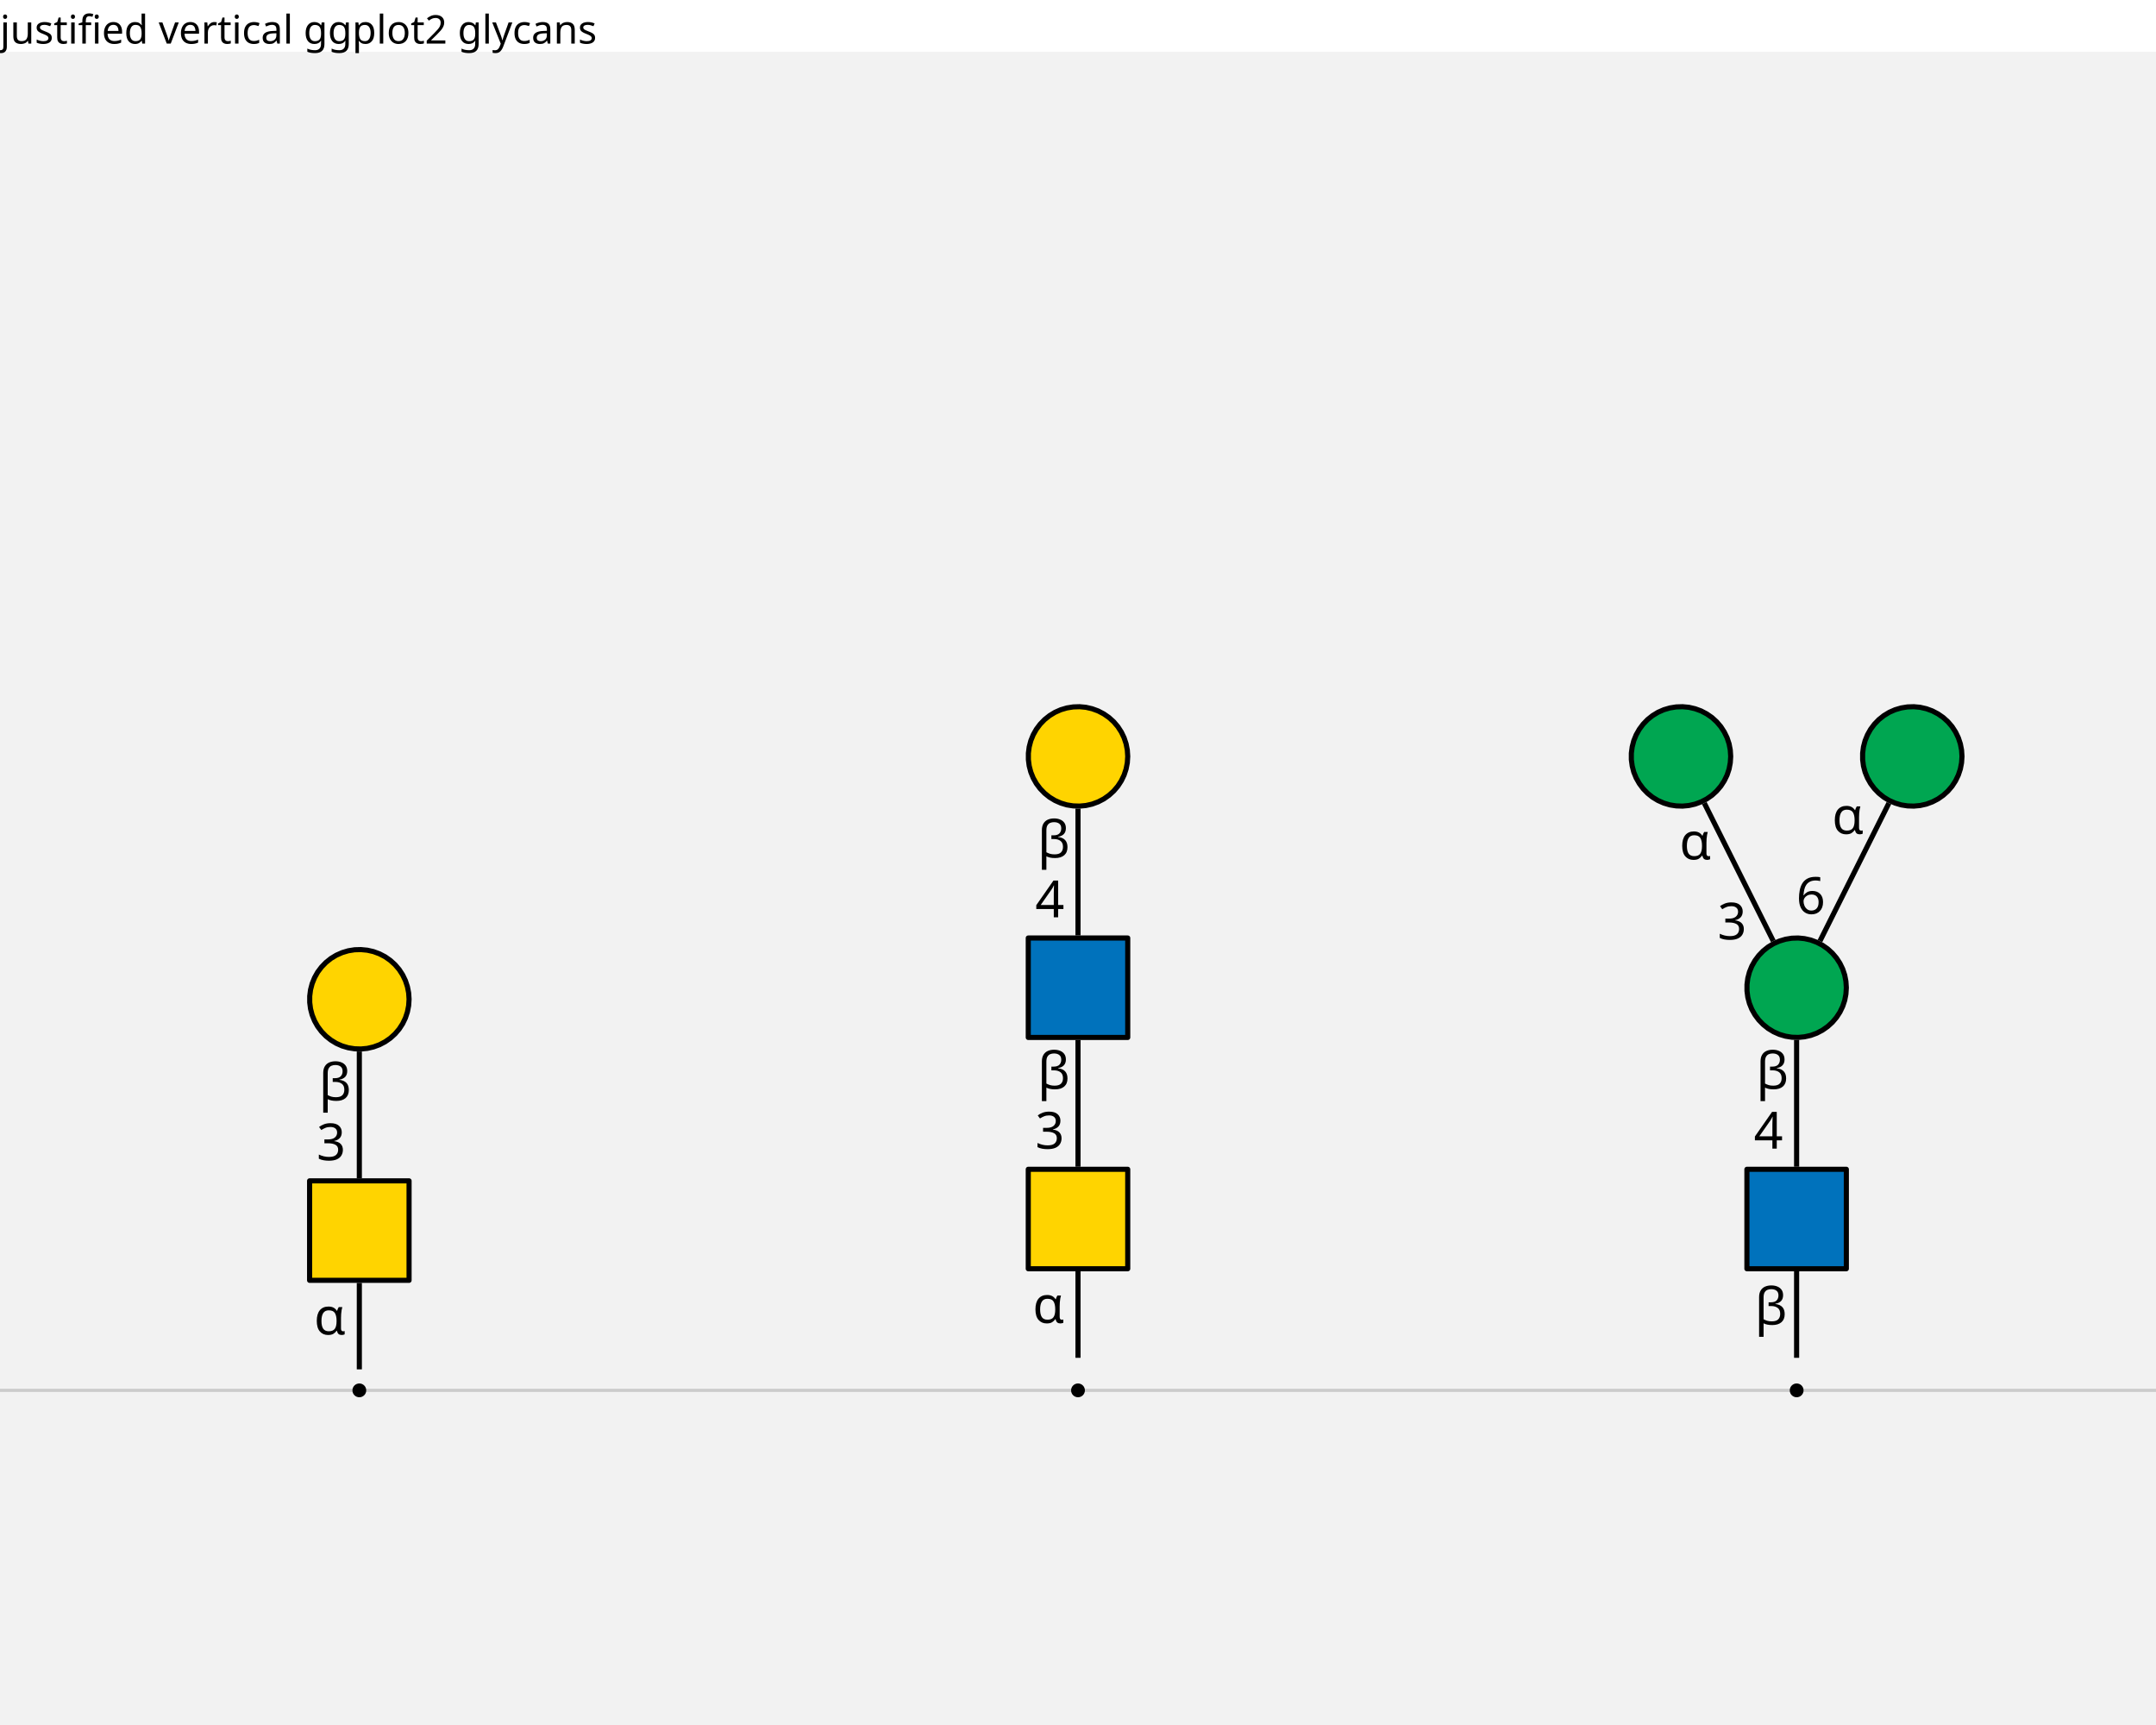
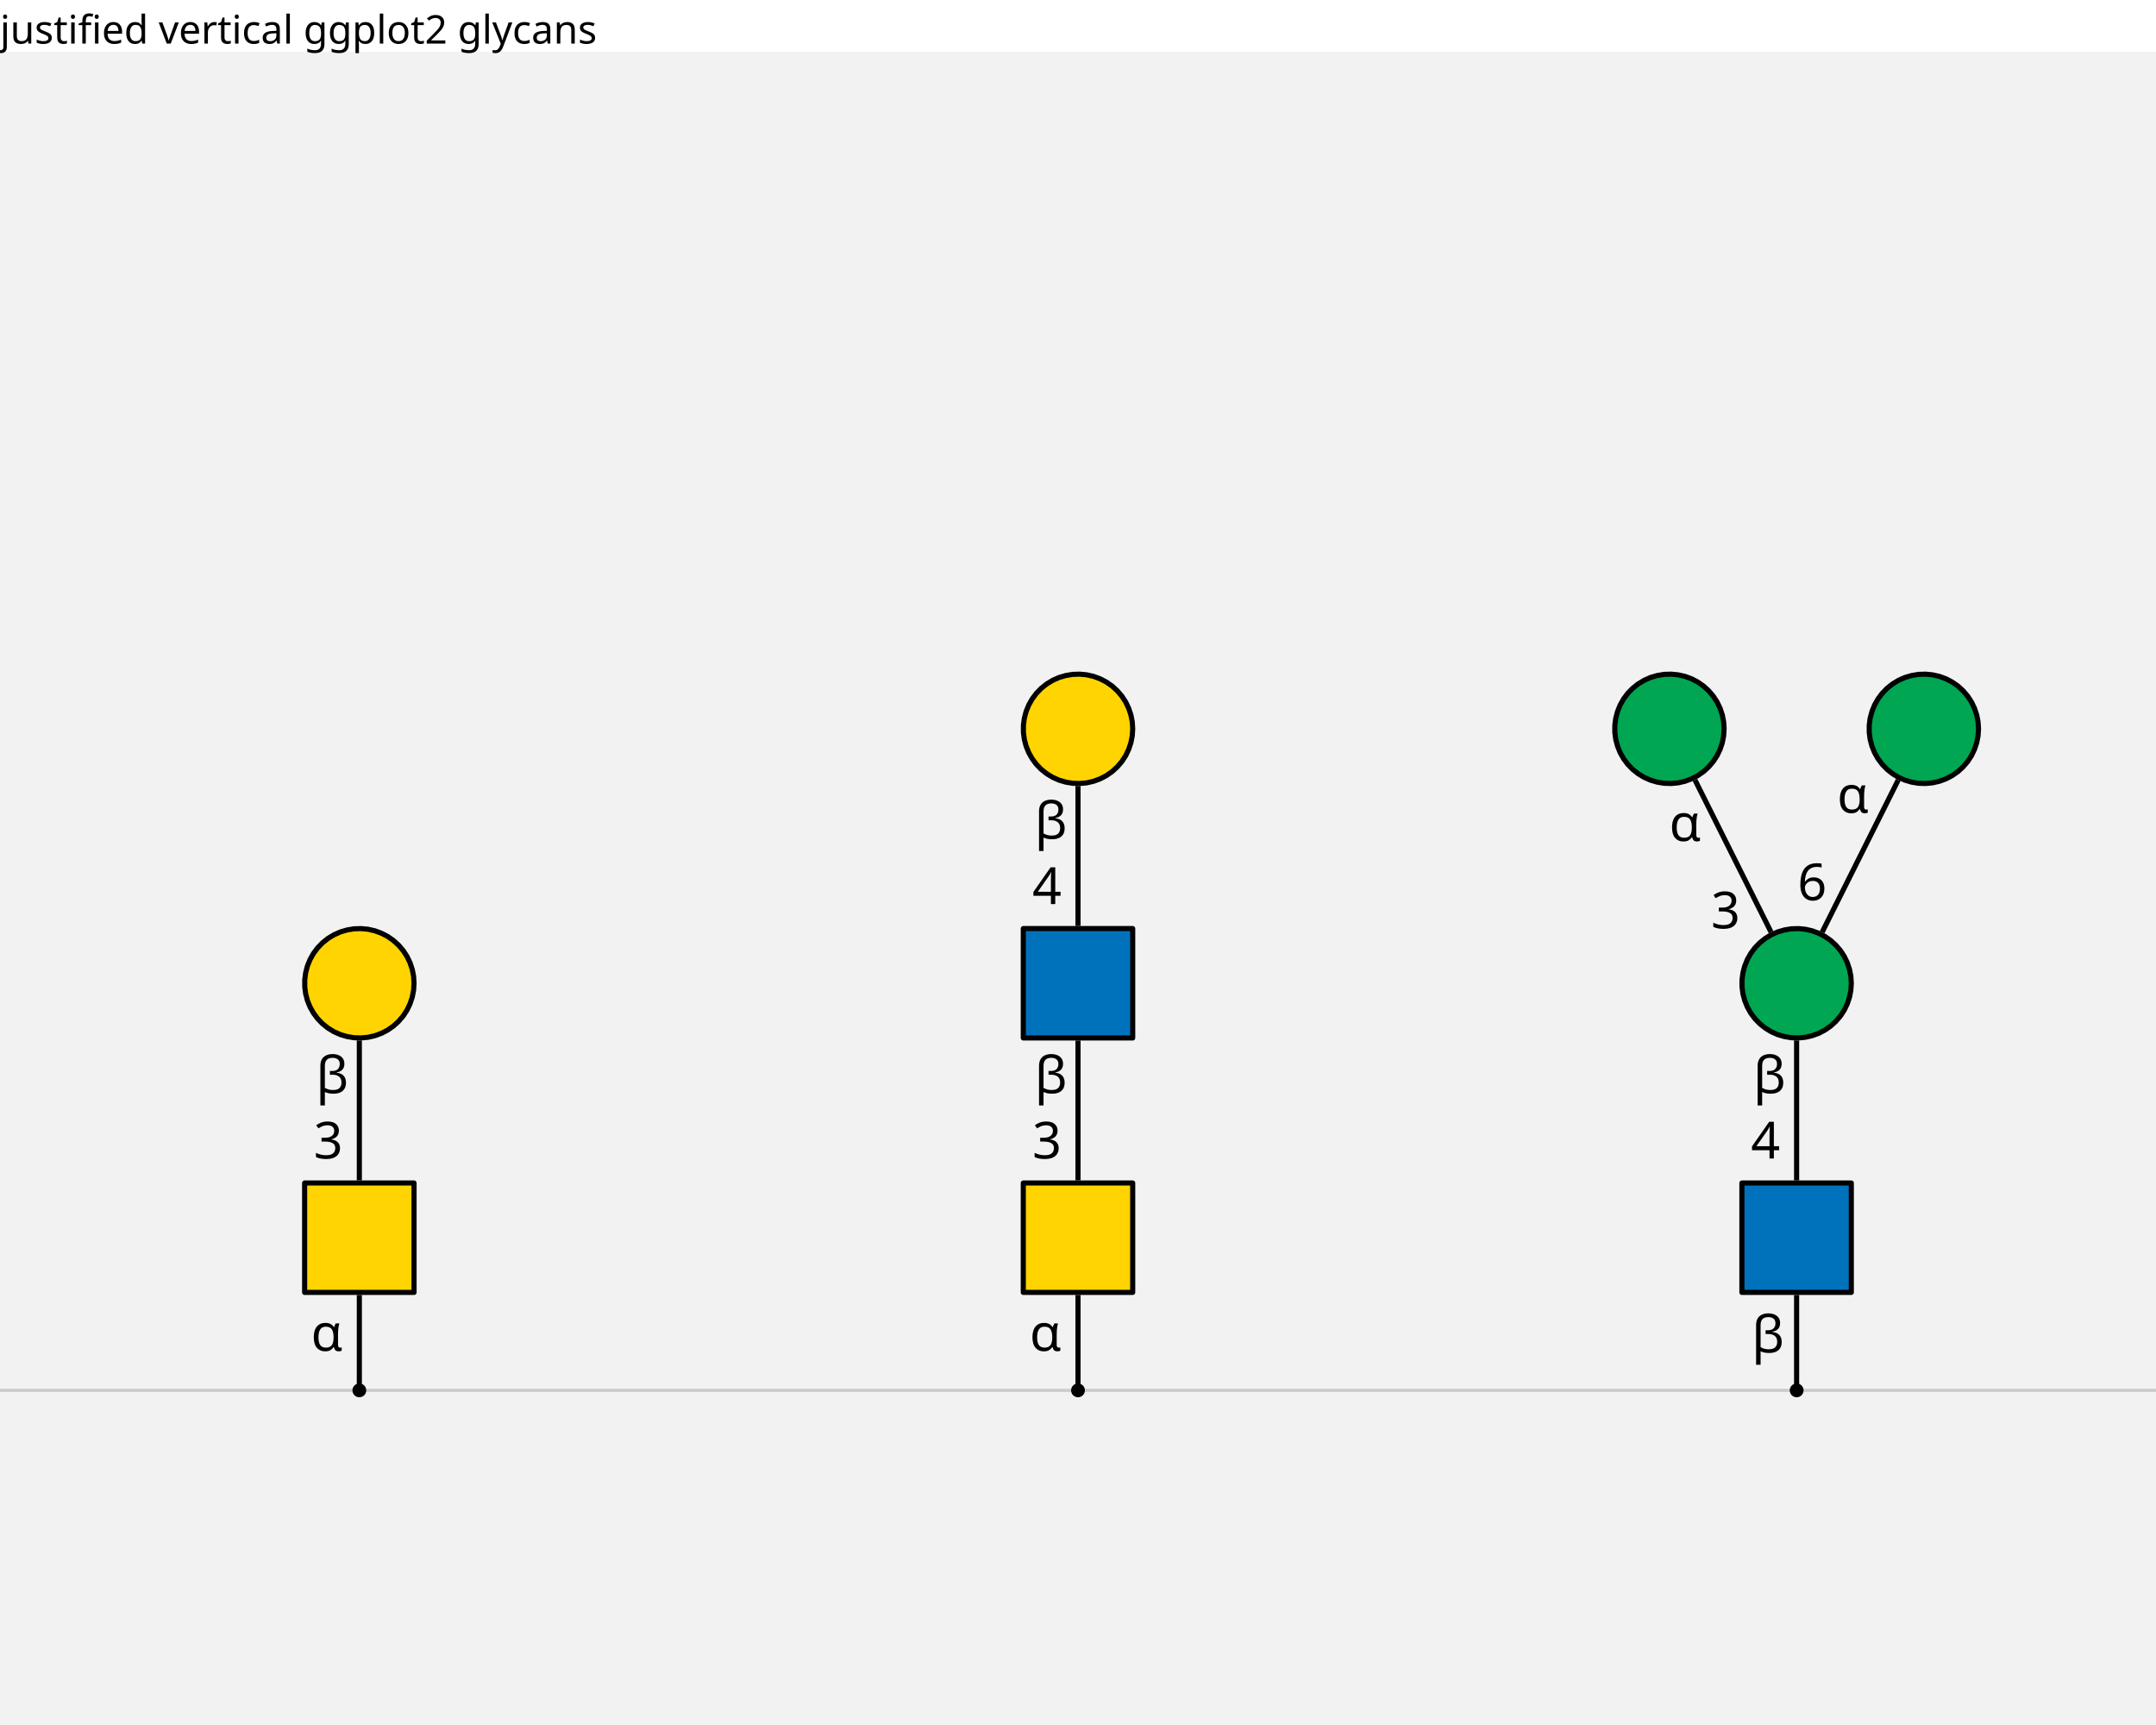
<svg xmlns="http://www.w3.org/2000/svg" class="svglite" data-engine-version="2.0" width="720.00pt" height="576.00pt" viewBox="0 0 720.00 576.00">
  <defs>
    <style type="text/css">
    .svglite line, .svglite polyline, .svglite polygon, .svglite path, .svglite rect, .svglite circle {
      fill: none;
      stroke: #000000;
      stroke-linecap: round;
      stroke-linejoin: round;
      stroke-miterlimit: 10.00;
    }
  </style>
  </defs>
  <rect width="100%" height="100%" style="stroke: none; fill: #FFFFFF;" />
  <defs>
    <clipPath id="cpMC4wMHw3MjAuMDB8MC4wMHw1NzYuMDA=">
      <rect x="0.00" y="0.00" width="720.00" height="576.00" />
    </clipPath>
  </defs>
  <g clip-path="url(#cpMC4wMHw3MjAuMDB8MC4wMHw1NzYuMDA=)">
    <rect x="0.00" y="0.00" width="720.00" height="576.00" style="stroke-width: 0.00; stroke: none;" />
  </g>
  <defs>
    <clipPath id="cpMC4wMHw3MjAuMDB8MTcuMzB8NTc2LjAw">
      <rect x="0.00" y="17.30" width="720.00" height="558.70" />
    </clipPath>
  </defs>
  <g clip-path="url(#cpMC4wMHw3MjAuMDB8MTcuMzB8NTc2LjAw)">
    <rect x="0.00" y="17.30" width="720.00" height="558.70" style="stroke-width: 0.00; stroke: none; fill: #F2F2F2;" />
    <line x1="0.00" y1="464.26" x2="720.00" y2="464.26" style="stroke-width: 1.07; stroke: #CCCCCC; stroke-linecap: butt;" />
    <circle cx="120.00" cy="464.26" r="1.95" style="stroke-width: 0.71; fill: #000000;" />
    <circle cx="360.00" cy="464.26" r="1.95" style="stroke-width: 0.71; fill: #000000;" />
    <circle cx="600.00" cy="464.26" r="1.95" style="stroke-width: 0.71; fill: #000000;" />
  </g>
  <defs>
    <clipPath id="cpMTAxLjczfDEzOC4yN3wzMTAuMDd8NDY0LjI2">
      <rect x="101.73" y="310.07" width="36.53" height="154.19" />
    </clipPath>
  </defs>
  <g clip-path="url(#cpMTAxLjczfDEzOC4yN3wzMTAuMDd8NDY0LjI2)">
</g>
  <g clip-path="url(#cpMC4wMHw3MjAuMDB8MTcuMzB8NTc2LjAw)">
</g>
  <g clip-path="url(#cpMC4wMHw3MjAuMDB8MC4wMHw1NzYuMDA=)">
-     <line x1="120.00" y1="410.91" x2="120.00" y2="333.67" style="stroke-width: 1.71; stroke-linecap: butt;" />
-     <line x1="120.00" y1="410.91" x2="120.00" y2="457.25" style="stroke-width: 1.71; stroke-linecap: butt;" />
-     <polygon points="136.61,333.67 136.47,331.55 136.06,329.46 135.39,327.44 134.47,325.53 133.31,323.74 131.93,322.12 130.35,320.69 128.61,319.47 126.72,318.49 124.72,317.75 122.65,317.28 120.53,317.08 118.41,317.14 116.30,317.48 114.26,318.09 112.32,318.95 110.50,320.05 108.84,321.38 107.36,322.91 106.08,324.61 105.04,326.47 104.24,328.44 103.70,330.50 103.43,332.61 103.43,334.74 103.70,336.85 104.24,338.91 105.04,340.88 106.08,342.73 107.36,344.44 108.84,345.97 110.50,347.29 112.32,348.40 114.26,349.26 116.30,349.86 118.41,350.20 120.53,350.27 122.65,350.07 124.72,349.59 126.72,348.86 128.61,347.87 130.35,346.66 131.93,345.23 133.31,343.61 134.47,341.82 135.39,339.91 136.06,337.89 136.47,335.80 136.61,333.67 " style="stroke-width: 1.71; stroke: #FFFFFF; stroke-linecap: butt; fill: #FFFFFF;" />
-     <polygon points="103.39,427.52 103.39,394.30 136.61,394.30 136.61,427.52 103.39,427.52 " style="stroke-width: 1.71; stroke: #FFFFFF; stroke-linecap: butt; fill: #FFFFFF;" />
-     <polygon points="136.61,333.67 136.47,331.55 136.06,329.46 135.39,327.44 134.47,325.53 133.31,323.74 131.93,322.12 130.35,320.69 128.61,319.47 126.72,318.49 124.72,317.75 122.65,317.28 120.53,317.08 118.41,317.14 116.30,317.48 114.26,318.09 112.32,318.95 110.50,320.05 108.84,321.38 107.36,322.91 106.08,324.61 105.04,326.47 104.24,328.44 103.70,330.50 103.43,332.61 103.43,334.74 103.70,336.85 104.24,338.91 105.04,340.88 106.08,342.73 107.36,344.44 108.84,345.97 110.50,347.29 112.32,348.40 114.26,349.26 116.30,349.86 118.41,350.20 120.53,350.27 122.65,350.07 124.72,349.59 126.72,348.86 128.61,347.87 130.35,346.66 131.93,345.23 133.31,343.61 134.47,341.82 135.39,339.91 136.06,337.89 136.47,335.80 136.61,333.67 " style="stroke-width: 1.71; stroke-linecap: butt; fill: #FFD400;" />
-     <polygon points="103.39,427.52 103.39,394.30 136.61,394.30 136.61,427.52 103.39,427.52 " style="stroke-width: 1.71; stroke-linecap: butt; fill: #FFD400;" />
-     <text x="106.49" y="367.44" style="font-size: 17.07px; font-family: sans;" textLength="7.92px" lengthAdjust="spacingAndGlyphs">β</text>
-     <text x="105.71" y="387.41" style="font-size: 17.07px; font-family: sans;" textLength="9.50px" lengthAdjust="spacingAndGlyphs">3</text>
-     <text x="104.85" y="445.60" style="font-size: 17.07px; font-family: sans;" textLength="10.24px" lengthAdjust="spacingAndGlyphs">α</text>
+     <line x1="120.00" y1="413.28" x2="120.00" y2="328.32" style="stroke-width: 1.71; stroke-linecap: butt;" />
+     <line x1="120.00" y1="413.28" x2="120.00" y2="464.26" style="stroke-width: 1.71; stroke-linecap: butt;" />
+     <polygon points="138.27,328.32 138.12,325.99 137.67,323.69 136.93,321.47 135.92,319.36 134.64,317.40 133.12,315.62 131.39,314.04 129.47,312.70 127.39,311.62 125.20,310.81 122.92,310.29 120.59,310.07 118.25,310.14 115.94,310.52 113.69,311.18 111.55,312.13 109.55,313.34 107.72,314.80 106.09,316.48 104.69,318.36 103.54,320.40 102.66,322.57 102.07,324.83 101.77,327.15 101.77,329.50 102.07,331.82 102.66,334.08 103.54,336.25 104.69,338.29 106.09,340.17 107.72,341.85 109.55,343.31 111.55,344.52 113.69,345.47 115.94,346.13 118.25,346.51 120.59,346.58 122.92,346.36 125.20,345.84 127.39,345.03 129.47,343.95 131.39,342.61 133.12,341.03 134.64,339.25 135.92,337.29 136.93,335.18 137.67,332.96 138.12,330.66 138.27,328.32 " style="stroke-width: 1.71; stroke: #FFFFFF; stroke-linecap: butt; fill: #FFFFFF;" />
+     <polygon points="101.73,431.55 101.73,395.02 138.27,395.02 138.27,431.55 101.73,431.55 " style="stroke-width: 1.71; stroke: #FFFFFF; stroke-linecap: butt; fill: #FFFFFF;" />
+     <polygon points="138.27,328.32 138.12,325.99 137.67,323.69 136.93,321.47 135.92,319.36 134.64,317.40 133.12,315.62 131.39,314.04 129.47,312.70 127.39,311.62 125.20,310.81 122.92,310.29 120.59,310.07 118.25,310.14 115.94,310.52 113.69,311.18 111.55,312.13 109.55,313.34 107.72,314.80 106.09,316.48 104.69,318.36 103.54,320.40 102.66,322.57 102.07,324.83 101.77,327.15 101.77,329.50 102.07,331.82 102.66,334.08 103.54,336.25 104.69,338.29 106.09,340.17 107.72,341.85 109.55,343.31 111.55,344.52 113.69,345.47 115.94,346.13 118.25,346.51 120.59,346.58 122.92,346.36 125.20,345.84 127.39,345.03 129.47,343.95 131.39,342.61 133.12,341.03 134.64,339.25 135.92,337.29 136.93,335.18 137.67,332.96 138.12,330.66 138.27,328.32 " style="stroke-width: 1.71; stroke-linecap: butt; fill: #FFD400;" />
+     <polygon points="101.73,431.55 101.73,395.02 138.27,395.02 138.27,431.55 101.73,431.55 " style="stroke-width: 1.71; stroke-linecap: butt; fill: #FFD400;" />
+     <text x="105.54" y="365.03" style="font-size: 17.07px; font-family: sans;" textLength="7.92px" lengthAdjust="spacingAndGlyphs">β</text>
+     <text x="104.75" y="386.84" style="font-size: 17.07px; font-family: sans;" textLength="9.50px" lengthAdjust="spacingAndGlyphs">3</text>
+     <text x="103.85" y="451.06" style="font-size: 17.07px; font-family: sans;" textLength="10.24px" lengthAdjust="spacingAndGlyphs">α</text>
  </g>
  <g clip-path="url(#cpMC4wMHw3MjAuMDB8MTcuMzB8NTc2LjAw)">
</g>
  <g clip-path="url(#cpMC4wMHw3MjAuMDB8MC4wMHw1NzYuMDA=)">
</g>
  <g clip-path="url(#cpMC4wMHw3MjAuMDB8MTcuMzB8NTc2LjAw)">
</g>
  <g clip-path="url(#cpMC4wMHw3MjAuMDB8MC4wMHw1NzYuMDA=)">
</g>
  <g clip-path="url(#cpMC4wMHw3MjAuMDB8MTcuMzB8NTc2LjAw)">
</g>
  <g clip-path="url(#cpMC4wMHw3MjAuMDB8MC4wMHw1NzYuMDA=)">
</g>
  <g clip-path="url(#cpMC4wMHw3MjAuMDB8MTcuMzB8NTc2LjAw)">
</g>
  <g clip-path="url(#cpMC4wMHw3MjAuMDB8MC4wMHw1NzYuMDA=)">
</g>
  <g clip-path="url(#cpMC4wMHw3MjAuMDB8MTcuMzB8NTc2LjAw)">
</g>
  <g clip-path="url(#cpMC4wMHw3MjAuMDB8MC4wMHw1NzYuMDA=)">
</g>
  <g clip-path="url(#cpMC4wMHw3MjAuMDB8MTcuMzB8NTc2LjAw)">
</g>
  <g clip-path="url(#cpMC4wMHw3MjAuMDB8MC4wMHw1NzYuMDA=)">
</g>
  <g clip-path="url(#cpMC4wMHw3MjAuMDB8MTcuMzB8NTc2LjAw)">
</g>
  <g clip-path="url(#cpMC4wMHw3MjAuMDB8MC4wMHw1NzYuMDA=)">
</g>
  <g clip-path="url(#cpMC4wMHw3MjAuMDB8MTcuMzB8NTc2LjAw)">
</g>
  <g clip-path="url(#cpMC4wMHw3MjAuMDB8MC4wMHw1NzYuMDA=)">
</g>
  <g clip-path="url(#cpMC4wMHw3MjAuMDB8MTcuMzB8NTc2LjAw)">
</g>
  <g clip-path="url(#cpMC4wMHw3MjAuMDB8MC4wMHw1NzYuMDA=)">
</g>
  <g clip-path="url(#cpMC4wMHw3MjAuMDB8MTcuMzB8NTc2LjAw)">
</g>
  <g clip-path="url(#cpMC4wMHw3MjAuMDB8MC4wMHw1NzYuMDA=)">
</g>
  <g clip-path="url(#cpMC4wMHw3MjAuMDB8MTcuMzB8NTc2LjAw)">
</g>
  <g clip-path="url(#cpMC4wMHw3MjAuMDB8MC4wMHw1NzYuMDA=)">
</g>
  <g clip-path="url(#cpMC4wMHw3MjAuMDB8MTcuMzB8NTc2LjAw)">
</g>
  <g clip-path="url(#cpMC4wMHw3MjAuMDB8MC4wMHw1NzYuMDA=)">
</g>
  <g clip-path="url(#cpMC4wMHw3MjAuMDB8MTcuMzB8NTc2LjAw)">
</g>
  <g clip-path="url(#cpMC4wMHw3MjAuMDB8MC4wMHw1NzYuMDA=)">
</g>
  <g clip-path="url(#cpMC4wMHw3MjAuMDB8MTcuMzB8NTc2LjAw)">
</g>
  <g clip-path="url(#cpMC4wMHw3MjAuMDB8MC4wMHw1NzYuMDA=)">
</g>
  <g clip-path="url(#cpMC4wMHw3MjAuMDB8MTcuMzB8NTc2LjAw)">
</g>
  <g clip-path="url(#cpMC4wMHw3MjAuMDB8MC4wMHw1NzYuMDA=)">
</g>
  <g clip-path="url(#cpMC4wMHw3MjAuMDB8MTcuMzB8NTc2LjAw)">
</g>
  <g clip-path="url(#cpMC4wMHw3MjAuMDB8MC4wMHw1NzYuMDA=)">
</g>
  <g clip-path="url(#cpMC4wMHw3MjAuMDB8MTcuMzB8NTc2LjAw)">
</g>
  <g clip-path="url(#cpMC4wMHw3MjAuMDB8MC4wMHw1NzYuMDA=)">
</g>
  <g clip-path="url(#cpMC4wMHw3MjAuMDB8MTcuMzB8NTc2LjAw)">
</g>
  <g clip-path="url(#cpMC4wMHw3MjAuMDB8MC4wMHw1NzYuMDA=)">
</g>
  <g clip-path="url(#cpMC4wMHw3MjAuMDB8MTcuMzB8NTc2LjAw)">
</g>
  <g clip-path="url(#cpMC4wMHw3MjAuMDB8MC4wMHw1NzYuMDA=)">
</g>
  <g clip-path="url(#cpMC4wMHw3MjAuMDB8MTcuMzB8NTc2LjAw)">
</g>
  <g clip-path="url(#cpMC4wMHw3MjAuMDB8MC4wMHw1NzYuMDA=)">
</g>
  <g clip-path="url(#cpMC4wMHw3MjAuMDB8MTcuMzB8NTc2LjAw)">
</g>
  <defs>
    <clipPath id="cpMzQxLjczfDM3OC4yN3wyMjUuMTF8NDY0LjI2">
      <rect x="341.73" y="225.11" width="36.53" height="239.15" />
    </clipPath>
  </defs>
  <g clip-path="url(#cpMzQxLjczfDM3OC4yN3wyMjUuMTF8NDY0LjI2)">
</g>
  <g clip-path="url(#cpMC4wMHw3MjAuMDB8MTcuMzB8NTc2LjAw)">
</g>
  <g clip-path="url(#cpMC4wMHw3MjAuMDB8MC4wMHw1NzYuMDA=)">
-     <line x1="360.00" y1="329.81" x2="360.00" y2="252.58" style="stroke-width: 1.71; stroke-linecap: butt;" />
-     <line x1="360.00" y1="407.05" x2="360.00" y2="329.81" style="stroke-width: 1.71; stroke-linecap: butt;" />
-     <line x1="360.00" y1="407.05" x2="360.00" y2="453.39" style="stroke-width: 1.71; stroke-linecap: butt;" />
-     <polygon points="376.61,252.58 376.47,250.45 376.06,248.36 375.39,246.34 374.47,244.43 373.31,242.64 371.93,241.02 370.35,239.59 368.61,238.38 366.72,237.39 364.72,236.66 362.65,236.18 360.53,235.98 358.41,236.05 356.30,236.39 354.26,236.99 352.32,237.85 350.50,238.96 348.84,240.28 347.36,241.81 346.08,243.52 345.04,245.37 344.24,247.34 343.70,249.40 343.43,251.51 343.43,253.64 343.70,255.75 344.24,257.81 345.04,259.78 346.08,261.63 347.36,263.34 348.84,264.87 350.50,266.20 352.32,267.30 354.26,268.16 356.30,268.77 358.41,269.10 360.53,269.17 362.65,268.97 364.72,268.50 366.72,267.76 368.61,266.78 370.35,265.56 371.93,264.13 373.31,262.51 374.47,260.72 375.39,258.81 376.06,256.79 376.47,254.70 376.61,252.58 " style="stroke-width: 1.71; stroke: #FFFFFF; stroke-linecap: butt; fill: #FFFFFF;" />
-     <polygon points="343.39,423.65 343.39,390.44 376.61,390.44 376.61,423.65 343.39,423.65 " style="stroke-width: 1.71; stroke: #FFFFFF; stroke-linecap: butt; fill: #FFFFFF;" />
-     <polygon points="343.39,346.42 343.39,313.21 376.61,313.21 376.61,346.42 343.39,346.42 " style="stroke-width: 1.71; stroke: #FFFFFF; stroke-linecap: butt; fill: #FFFFFF;" />
-     <polygon points="376.61,252.58 376.47,250.45 376.06,248.36 375.39,246.34 374.47,244.43 373.31,242.64 371.93,241.02 370.35,239.59 368.61,238.38 366.72,237.39 364.72,236.66 362.65,236.18 360.53,235.98 358.41,236.05 356.30,236.39 354.26,236.99 352.32,237.85 350.50,238.96 348.84,240.28 347.36,241.81 346.08,243.52 345.04,245.37 344.24,247.34 343.70,249.40 343.43,251.51 343.43,253.64 343.70,255.75 344.24,257.81 345.04,259.78 346.08,261.63 347.36,263.34 348.84,264.87 350.50,266.20 352.32,267.30 354.26,268.16 356.30,268.77 358.41,269.10 360.53,269.17 362.65,268.97 364.72,268.50 366.72,267.76 368.61,266.78 370.35,265.56 371.93,264.13 373.31,262.51 374.47,260.72 375.39,258.81 376.06,256.79 376.47,254.70 376.61,252.58 " style="stroke-width: 1.71; stroke-linecap: butt; fill: #FFD400;" />
-     <polygon points="343.39,423.65 343.39,390.44 376.61,390.44 376.61,423.65 343.39,423.65 " style="stroke-width: 1.71; stroke-linecap: butt; fill: #FFD400;" />
-     <polygon points="343.39,346.42 343.39,313.21 376.61,313.21 376.61,346.42 343.39,346.42 " style="stroke-width: 1.71; stroke-linecap: butt; fill: #0072BC;" />
-     <text x="346.49" y="286.34" style="font-size: 17.07px; font-family: sans;" textLength="7.92px" lengthAdjust="spacingAndGlyphs">β</text>
-     <text x="345.71" y="306.30" style="font-size: 17.07px; font-family: sans;" textLength="9.50px" lengthAdjust="spacingAndGlyphs">4</text>
-     <text x="346.49" y="363.58" style="font-size: 17.07px; font-family: sans;" textLength="7.92px" lengthAdjust="spacingAndGlyphs">β</text>
-     <text x="345.71" y="383.55" style="font-size: 17.07px; font-family: sans;" textLength="9.50px" lengthAdjust="spacingAndGlyphs">3</text>
-     <text x="344.85" y="441.74" style="font-size: 17.07px; font-family: sans;" textLength="10.24px" lengthAdjust="spacingAndGlyphs">α</text>
+     <line x1="360.00" y1="328.32" x2="360.00" y2="243.36" style="stroke-width: 1.71; stroke-linecap: butt;" />
+     <line x1="360.00" y1="413.28" x2="360.00" y2="328.32" style="stroke-width: 1.71; stroke-linecap: butt;" />
+     <line x1="360.00" y1="413.28" x2="360.00" y2="464.26" style="stroke-width: 1.71; stroke-linecap: butt;" />
+     <polygon points="378.27,243.36 378.12,241.03 377.67,238.73 376.93,236.51 375.92,234.40 374.64,232.44 373.12,230.66 371.39,229.08 369.47,227.74 367.39,226.66 365.20,225.85 362.92,225.33 360.59,225.11 358.25,225.18 355.94,225.56 353.69,226.22 351.55,227.17 349.55,228.38 347.72,229.84 346.09,231.52 344.69,233.40 343.54,235.44 342.66,237.61 342.07,239.87 341.77,242.19 341.77,244.54 342.07,246.86 342.66,249.12 343.54,251.29 344.69,253.33 346.09,255.21 347.72,256.89 349.55,258.35 351.55,259.56 353.69,260.51 355.94,261.17 358.25,261.55 360.59,261.62 362.92,261.40 365.20,260.88 367.39,260.07 369.47,258.99 371.39,257.65 373.12,256.07 374.64,254.29 375.92,252.33 376.93,250.22 377.67,248.00 378.12,245.70 378.27,243.36 " style="stroke-width: 1.71; stroke: #FFFFFF; stroke-linecap: butt; fill: #FFFFFF;" />
+     <polygon points="341.73,431.55 341.73,395.02 378.27,395.02 378.27,431.55 341.73,431.55 " style="stroke-width: 1.71; stroke: #FFFFFF; stroke-linecap: butt; fill: #FFFFFF;" />
+     <polygon points="341.73,346.59 341.73,310.06 378.27,310.06 378.27,346.59 341.73,346.59 " style="stroke-width: 1.71; stroke: #FFFFFF; stroke-linecap: butt; fill: #FFFFFF;" />
+     <polygon points="378.27,243.36 378.12,241.03 377.67,238.73 376.93,236.51 375.92,234.40 374.64,232.44 373.12,230.66 371.39,229.08 369.47,227.74 367.39,226.66 365.20,225.85 362.92,225.33 360.59,225.11 358.25,225.18 355.94,225.56 353.69,226.22 351.55,227.17 349.55,228.38 347.72,229.84 346.09,231.52 344.69,233.40 343.54,235.44 342.66,237.61 342.07,239.87 341.77,242.19 341.77,244.54 342.07,246.86 342.66,249.12 343.54,251.29 344.69,253.33 346.09,255.21 347.72,256.89 349.55,258.35 351.55,259.56 353.69,260.51 355.94,261.17 358.25,261.55 360.59,261.62 362.92,261.40 365.20,260.88 367.39,260.07 369.47,258.99 371.39,257.65 373.12,256.07 374.64,254.29 375.92,252.33 376.93,250.22 377.67,248.00 378.12,245.70 378.27,243.36 " style="stroke-width: 1.71; stroke-linecap: butt; fill: #FFD400;" />
+     <polygon points="341.73,431.55 341.73,395.02 378.27,395.02 378.27,431.55 341.73,431.55 " style="stroke-width: 1.71; stroke-linecap: butt; fill: #FFD400;" />
+     <polygon points="341.73,346.59 341.73,310.06 378.27,310.06 378.27,346.59 341.73,346.59 " style="stroke-width: 1.71; stroke-linecap: butt; fill: #0072BC;" />
+     <text x="345.54" y="280.07" style="font-size: 17.07px; font-family: sans;" textLength="7.92px" lengthAdjust="spacingAndGlyphs">β</text>
+     <text x="344.75" y="301.88" style="font-size: 17.07px; font-family: sans;" textLength="9.50px" lengthAdjust="spacingAndGlyphs">4</text>
+     <text x="345.54" y="365.03" style="font-size: 17.07px; font-family: sans;" textLength="7.92px" lengthAdjust="spacingAndGlyphs">β</text>
+     <text x="344.75" y="386.84" style="font-size: 17.07px; font-family: sans;" textLength="9.50px" lengthAdjust="spacingAndGlyphs">3</text>
+     <text x="343.85" y="451.06" style="font-size: 17.07px; font-family: sans;" textLength="10.24px" lengthAdjust="spacingAndGlyphs">α</text>
  </g>
  <g clip-path="url(#cpMC4wMHw3MjAuMDB8MTcuMzB8NTc2LjAw)">
</g>
  <g clip-path="url(#cpMC4wMHw3MjAuMDB8MC4wMHw1NzYuMDA=)">
</g>
  <g clip-path="url(#cpMC4wMHw3MjAuMDB8MTcuMzB8NTc2LjAw)">
</g>
  <g clip-path="url(#cpMC4wMHw3MjAuMDB8MC4wMHw1NzYuMDA=)">
</g>
  <g clip-path="url(#cpMC4wMHw3MjAuMDB8MTcuMzB8NTc2LjAw)">
</g>
  <g clip-path="url(#cpMC4wMHw3MjAuMDB8MC4wMHw1NzYuMDA=)">
</g>
  <g clip-path="url(#cpMC4wMHw3MjAuMDB8MTcuMzB8NTc2LjAw)">
</g>
  <g clip-path="url(#cpMC4wMHw3MjAuMDB8MC4wMHw1NzYuMDA=)">
</g>
  <g clip-path="url(#cpMC4wMHw3MjAuMDB8MTcuMzB8NTc2LjAw)">
</g>
  <g clip-path="url(#cpMC4wMHw3MjAuMDB8MC4wMHw1NzYuMDA=)">
</g>
  <g clip-path="url(#cpMC4wMHw3MjAuMDB8MTcuMzB8NTc2LjAw)">
</g>
  <g clip-path="url(#cpMC4wMHw3MjAuMDB8MC4wMHw1NzYuMDA=)">
</g>
  <g clip-path="url(#cpMC4wMHw3MjAuMDB8MTcuMzB8NTc2LjAw)">
</g>
  <g clip-path="url(#cpMC4wMHw3MjAuMDB8MC4wMHw1NzYuMDA=)">
</g>
  <g clip-path="url(#cpMC4wMHw3MjAuMDB8MTcuMzB8NTc2LjAw)">
</g>
  <g clip-path="url(#cpMC4wMHw3MjAuMDB8MC4wMHw1NzYuMDA=)">
</g>
  <g clip-path="url(#cpMC4wMHw3MjAuMDB8MTcuMzB8NTc2LjAw)">
</g>
  <g clip-path="url(#cpMC4wMHw3MjAuMDB8MC4wMHw1NzYuMDA=)">
</g>
  <g clip-path="url(#cpMC4wMHw3MjAuMDB8MTcuMzB8NTc2LjAw)">
</g>
  <g clip-path="url(#cpMC4wMHw3MjAuMDB8MC4wMHw1NzYuMDA=)">
</g>
  <g clip-path="url(#cpMC4wMHw3MjAuMDB8MTcuMzB8NTc2LjAw)">
</g>
  <g clip-path="url(#cpMC4wMHw3MjAuMDB8MC4wMHw1NzYuMDA=)">
</g>
  <g clip-path="url(#cpMC4wMHw3MjAuMDB8MTcuMzB8NTc2LjAw)">
</g>
  <g clip-path="url(#cpMC4wMHw3MjAuMDB8MC4wMHw1NzYuMDA=)">
</g>
  <g clip-path="url(#cpMC4wMHw3MjAuMDB8MTcuMzB8NTc2LjAw)">
</g>
  <g clip-path="url(#cpMC4wMHw3MjAuMDB8MC4wMHw1NzYuMDA=)">
</g>
  <g clip-path="url(#cpMC4wMHw3MjAuMDB8MTcuMzB8NTc2LjAw)">
</g>
  <g clip-path="url(#cpMC4wMHw3MjAuMDB8MC4wMHw1NzYuMDA=)">
</g>
  <g clip-path="url(#cpMC4wMHw3MjAuMDB8MTcuMzB8NTc2LjAw)">
</g>
  <g clip-path="url(#cpMC4wMHw3MjAuMDB8MC4wMHw1NzYuMDA=)">
</g>
  <g clip-path="url(#cpMC4wMHw3MjAuMDB8MTcuMzB8NTc2LjAw)">
</g>
  <g clip-path="url(#cpMC4wMHw3MjAuMDB8MC4wMHw1NzYuMDA=)">
</g>
  <g clip-path="url(#cpMC4wMHw3MjAuMDB8MTcuMzB8NTc2LjAw)">
</g>
  <g clip-path="url(#cpMC4wMHw3MjAuMDB8MC4wMHw1NzYuMDA=)">
</g>
  <g clip-path="url(#cpMC4wMHw3MjAuMDB8MTcuMzB8NTc2LjAw)">
</g>
  <g clip-path="url(#cpMC4wMHw3MjAuMDB8MC4wMHw1NzYuMDA=)">
</g>
  <g clip-path="url(#cpMC4wMHw3MjAuMDB8MTcuMzB8NTc2LjAw)">
</g>
  <g clip-path="url(#cpMC4wMHw3MjAuMDB8MC4wMHw1NzYuMDA=)">
</g>
  <g clip-path="url(#cpMC4wMHw3MjAuMDB8MTcuMzB8NTc2LjAw)">
</g>
  <g clip-path="url(#cpMC4wMHw3MjAuMDB8MC4wMHw1NzYuMDA=)">
</g>
  <g clip-path="url(#cpMC4wMHw3MjAuMDB8MTcuMzB8NTc2LjAw)">
</g>
  <defs>
    <clipPath id="cpNTM5LjI3fDY2MC43M3wyMjUuMTF8NDY0LjI2">
      <rect x="539.27" y="225.11" width="121.46" height="239.15" />
    </clipPath>
  </defs>
  <g clip-path="url(#cpNTM5LjI3fDY2MC43M3wyMjUuMTF8NDY0LjI2)">
</g>
  <g clip-path="url(#cpMC4wMHw3MjAuMDB8MTcuMzB8NTc2LjAw)">
</g>
  <g clip-path="url(#cpMC4wMHw3MjAuMDB8MC4wMHw1NzYuMDA=)">
-     <line x1="599.98" y1="329.81" x2="561.36" y2="252.58" style="stroke-width: 1.71; stroke-linecap: butt;" />
-     <line x1="599.98" y1="329.81" x2="638.60" y2="252.58" style="stroke-width: 1.71; stroke-linecap: butt;" />
-     <line x1="599.98" y1="407.05" x2="599.98" y2="329.81" style="stroke-width: 1.71; stroke-linecap: butt;" />
-     <line x1="599.98" y1="407.05" x2="599.98" y2="453.39" style="stroke-width: 1.71; stroke-linecap: butt;" />
-     <polygon points="583.38,423.65 583.38,390.44 616.59,390.44 616.59,423.65 583.38,423.65 " style="stroke-width: 1.71; stroke: #FFFFFF; stroke-linecap: butt; fill: #FFFFFF;" />
-     <polygon points="577.97,252.58 577.83,250.45 577.43,248.36 576.76,246.34 575.83,244.43 574.67,242.64 573.29,241.02 571.72,239.59 569.97,238.38 568.09,237.39 566.09,236.66 564.02,236.18 561.90,235.98 559.77,236.05 557.67,236.39 555.63,236.99 553.68,237.85 551.86,238.96 550.20,240.28 548.72,241.81 547.45,243.52 546.40,245.37 545.60,247.34 545.07,249.40 544.79,251.51 544.79,253.64 545.07,255.75 545.60,257.81 546.40,259.78 547.45,261.63 548.72,263.34 550.20,264.87 551.86,266.20 553.68,267.30 555.63,268.16 557.67,268.77 559.77,269.10 561.90,269.17 564.02,268.97 566.09,268.50 568.09,267.76 569.97,266.78 571.72,265.56 573.29,264.13 574.67,262.51 575.83,260.72 576.76,258.81 577.43,256.79 577.83,254.70 577.97,252.58 " style="stroke-width: 1.71; stroke: #FFFFFF; stroke-linecap: butt; fill: #FFFFFF;" />
-     <polygon points="655.21,252.58 655.07,250.45 654.66,248.36 653.99,246.34 653.07,244.43 651.91,242.64 650.53,241.02 648.95,239.59 647.21,238.38 645.32,237.39 643.33,236.66 641.25,236.18 639.13,235.98 637.01,236.05 634.91,236.39 632.87,236.99 630.92,237.85 629.10,238.96 627.44,240.28 625.96,241.81 624.68,243.52 623.64,245.37 622.84,247.34 622.30,249.40 622.03,251.51 622.03,253.64 622.30,255.75 622.84,257.81 623.64,259.78 624.68,261.63 625.96,263.34 627.44,264.87 629.10,266.20 630.92,267.30 632.87,268.16 634.91,268.77 637.01,269.10 639.13,269.17 641.25,268.97 643.33,268.50 645.32,267.76 647.21,266.78 648.95,265.56 650.53,264.13 651.91,262.51 653.07,260.72 653.99,258.81 654.66,256.79 655.07,254.70 655.21,252.58 " style="stroke-width: 1.71; stroke: #FFFFFF; stroke-linecap: butt; fill: #FFFFFF;" />
-     <polygon points="616.59,329.81 616.45,327.69 616.05,325.60 615.38,323.58 614.45,321.66 613.29,319.88 611.91,318.26 610.34,316.83 608.59,315.61 606.70,314.63 604.71,313.89 602.63,313.42 600.52,313.21 598.39,313.28 596.29,313.62 594.25,314.23 592.30,315.09 590.48,316.19 588.82,317.52 587.34,319.05 586.07,320.75 585.02,322.61 584.22,324.58 583.68,326.64 583.41,328.75 583.41,330.88 583.68,332.99 584.22,335.04 585.02,337.02 586.07,338.87 587.34,340.58 588.82,342.10 590.48,343.43 592.30,344.53 594.25,345.40 596.29,346.00 598.39,346.34 600.52,346.41 602.63,346.20 604.71,345.73 606.70,345.00 608.59,344.01 610.34,342.79 611.91,341.36 613.29,339.74 614.45,337.96 615.38,336.04 616.05,334.02 616.45,331.94 616.59,329.81 " style="stroke-width: 1.71; stroke: #FFFFFF; stroke-linecap: butt; fill: #FFFFFF;" />
-     <polygon points="583.38,423.65 583.38,390.44 616.59,390.44 616.59,423.65 583.38,423.65 " style="stroke-width: 1.71; stroke-linecap: butt; fill: #0072BC;" />
-     <polygon points="577.97,252.58 577.83,250.45 577.43,248.36 576.76,246.34 575.83,244.43 574.67,242.64 573.29,241.02 571.72,239.59 569.97,238.38 568.09,237.39 566.09,236.66 564.02,236.18 561.90,235.98 559.77,236.05 557.67,236.39 555.63,236.99 553.68,237.85 551.86,238.96 550.20,240.28 548.72,241.81 547.45,243.52 546.40,245.37 545.60,247.34 545.07,249.40 544.79,251.51 544.79,253.64 545.07,255.75 545.60,257.81 546.40,259.78 547.45,261.63 548.72,263.34 550.20,264.87 551.86,266.20 553.68,267.30 555.63,268.16 557.67,268.77 559.77,269.10 561.90,269.17 564.02,268.97 566.09,268.50 568.09,267.76 569.97,266.78 571.72,265.56 573.29,264.13 574.67,262.51 575.83,260.72 576.76,258.81 577.43,256.79 577.83,254.70 577.97,252.58 " style="stroke-width: 1.71; stroke-linecap: butt; fill: #00A651;" />
-     <polygon points="655.21,252.58 655.07,250.45 654.66,248.36 653.99,246.34 653.07,244.43 651.91,242.64 650.53,241.02 648.95,239.59 647.21,238.38 645.32,237.39 643.33,236.66 641.25,236.18 639.13,235.98 637.01,236.05 634.91,236.39 632.87,236.99 630.92,237.85 629.10,238.96 627.44,240.28 625.96,241.81 624.68,243.52 623.64,245.37 622.84,247.34 622.30,249.40 622.03,251.51 622.03,253.64 622.30,255.75 622.84,257.81 623.64,259.78 624.68,261.63 625.96,263.34 627.44,264.87 629.10,266.20 630.92,267.30 632.87,268.16 634.91,268.77 637.01,269.10 639.13,269.17 641.25,268.97 643.33,268.50 645.32,267.76 647.21,266.78 648.95,265.56 650.53,264.13 651.91,262.51 653.07,260.72 653.99,258.81 654.66,256.79 655.07,254.70 655.21,252.58 " style="stroke-width: 1.71; stroke-linecap: butt; fill: #00A651;" />
-     <polygon points="616.59,329.81 616.45,327.69 616.05,325.60 615.38,323.58 614.45,321.66 613.29,319.88 611.91,318.26 610.34,316.83 608.59,315.61 606.70,314.63 604.71,313.89 602.63,313.42 600.52,313.21 598.39,313.28 596.29,313.62 594.25,314.23 592.30,315.09 590.48,316.19 588.82,317.52 587.34,319.05 586.07,320.75 585.02,322.61 584.22,324.58 583.68,326.64 583.41,328.75 583.41,330.88 583.68,332.99 584.22,335.04 585.02,337.02 586.07,338.87 587.34,340.58 588.82,342.10 590.48,343.43 592.30,344.53 594.25,345.40 596.29,346.00 598.39,346.34 600.52,346.41 602.63,346.20 604.71,345.73 606.70,345.00 608.59,344.01 610.34,342.79 611.91,341.36 613.29,339.74 614.45,337.96 615.38,336.04 616.05,334.02 616.45,331.94 616.59,329.81 " style="stroke-width: 1.71; stroke-linecap: butt; fill: #00A651;" />
-     <text x="560.84" y="286.96" style="font-size: 17.07px; font-family: sans;" textLength="10.24px" lengthAdjust="spacingAndGlyphs">α</text>
-     <text x="573.56" y="313.68" style="font-size: 17.07px; font-family: sans;" textLength="9.50px" lengthAdjust="spacingAndGlyphs">3</text>
-     <text x="611.80" y="278.42" style="font-size: 17.07px; font-family: sans;" textLength="10.24px" lengthAdjust="spacingAndGlyphs">α</text>
-     <text x="599.84" y="305.14" style="font-size: 17.07px; font-family: sans;" textLength="9.50px" lengthAdjust="spacingAndGlyphs">6</text>
-     <text x="586.48" y="363.58" style="font-size: 17.07px; font-family: sans;" textLength="7.92px" lengthAdjust="spacingAndGlyphs">β</text>
-     <text x="585.69" y="383.54" style="font-size: 17.07px; font-family: sans;" textLength="9.50px" lengthAdjust="spacingAndGlyphs">4</text>
-     <text x="586.00" y="442.28" style="font-size: 17.07px; font-family: sans;" textLength="7.92px" lengthAdjust="spacingAndGlyphs">β</text>
+     <line x1="599.98" y1="328.32" x2="557.50" y2="243.36" style="stroke-width: 1.71; stroke-linecap: butt;" />
+     <line x1="599.98" y1="328.32" x2="642.46" y2="243.36" style="stroke-width: 1.71; stroke-linecap: butt;" />
+     <line x1="599.98" y1="413.28" x2="599.98" y2="328.32" style="stroke-width: 1.71; stroke-linecap: butt;" />
+     <line x1="599.98" y1="413.28" x2="599.98" y2="464.26" style="stroke-width: 1.71; stroke-linecap: butt;" />
+     <polygon points="581.71,431.55 581.71,395.02 618.25,395.02 618.25,431.55 581.71,431.55 " style="stroke-width: 1.71; stroke: #FFFFFF; stroke-linecap: butt; fill: #FFFFFF;" />
+     <polygon points="575.77,243.36 575.62,241.03 575.17,238.73 574.43,236.51 573.42,234.40 572.14,232.44 570.62,230.66 568.89,229.08 566.97,227.74 564.90,226.66 562.70,225.85 560.42,225.33 558.09,225.11 555.75,225.18 553.44,225.56 551.19,226.22 549.05,227.17 547.05,228.38 545.22,229.84 543.59,231.52 542.19,233.40 541.04,235.44 540.17,237.61 539.57,239.87 539.27,242.19 539.27,244.54 539.57,246.86 540.17,249.12 541.04,251.29 542.19,253.33 543.59,255.21 545.22,256.89 547.05,258.35 549.05,259.56 551.19,260.51 553.44,261.17 555.75,261.55 558.09,261.62 560.42,261.40 562.70,260.88 564.90,260.07 566.97,258.99 568.89,257.65 570.62,256.07 572.14,254.29 573.42,252.33 574.43,250.22 575.17,248.00 575.62,245.70 575.77,243.36 " style="stroke-width: 1.71; stroke: #FFFFFF; stroke-linecap: butt; fill: #FFFFFF;" />
+     <polygon points="660.73,243.36 660.58,241.03 660.13,238.73 659.39,236.51 658.38,234.40 657.10,232.44 655.58,230.66 653.85,229.08 651.93,227.74 649.86,226.66 647.66,225.85 645.38,225.33 643.05,225.11 640.71,225.18 638.40,225.56 636.15,226.22 634.01,227.17 632.01,228.38 630.18,229.84 628.55,231.52 627.15,233.40 626.00,235.44 625.13,237.61 624.53,239.87 624.23,242.19 624.23,244.54 624.53,246.86 625.13,249.12 626.00,251.29 627.15,253.33 628.55,255.21 630.18,256.89 632.01,258.35 634.01,259.56 636.15,260.51 638.40,261.17 640.71,261.55 643.05,261.62 645.38,261.40 647.66,260.88 649.86,260.07 651.93,258.99 653.85,257.65 655.58,256.07 657.10,254.29 658.38,252.33 659.39,250.22 660.13,248.00 660.58,245.70 660.73,243.36 " style="stroke-width: 1.71; stroke: #FFFFFF; stroke-linecap: butt; fill: #FFFFFF;" />
+     <polygon points="618.25,328.32 618.10,325.99 617.65,323.69 616.91,321.47 615.90,319.36 614.62,317.40 613.10,315.62 611.37,314.04 609.45,312.70 607.38,311.62 605.18,310.81 602.90,310.29 600.57,310.07 598.23,310.14 595.92,310.52 593.67,311.18 591.53,312.13 589.53,313.34 587.70,314.80 586.07,316.48 584.67,318.36 583.52,320.40 582.65,322.57 582.05,324.83 581.75,327.15 581.75,329.50 582.05,331.82 582.65,334.08 583.52,336.25 584.67,338.29 586.07,340.17 587.70,341.85 589.53,343.31 591.53,344.52 593.67,345.47 595.92,346.13 598.23,346.51 600.57,346.58 602.90,346.36 605.18,345.84 607.38,345.03 609.45,343.95 611.37,342.61 613.10,341.03 614.62,339.25 615.90,337.29 616.91,335.18 617.65,332.96 618.10,330.66 618.25,328.32 " style="stroke-width: 1.71; stroke: #FFFFFF; stroke-linecap: butt; fill: #FFFFFF;" />
+     <polygon points="581.71,431.55 581.71,395.02 618.25,395.02 618.25,431.55 581.71,431.55 " style="stroke-width: 1.71; stroke-linecap: butt; fill: #0072BC;" />
+     <polygon points="575.77,243.36 575.62,241.03 575.17,238.73 574.43,236.51 573.42,234.40 572.14,232.44 570.62,230.66 568.89,229.08 566.97,227.74 564.90,226.66 562.70,225.85 560.42,225.33 558.09,225.11 555.75,225.18 553.44,225.56 551.19,226.22 549.05,227.17 547.05,228.38 545.22,229.84 543.59,231.52 542.19,233.40 541.04,235.44 540.17,237.61 539.57,239.87 539.27,242.19 539.27,244.54 539.57,246.86 540.17,249.12 541.04,251.29 542.19,253.33 543.59,255.21 545.22,256.89 547.05,258.35 549.05,259.56 551.19,260.51 553.44,261.17 555.75,261.55 558.09,261.62 560.42,261.40 562.70,260.88 564.90,260.07 566.97,258.99 568.89,257.65 570.62,256.07 572.14,254.29 573.42,252.33 574.43,250.22 575.17,248.00 575.62,245.70 575.77,243.36 " style="stroke-width: 1.71; stroke-linecap: butt; fill: #00A651;" />
+     <polygon points="660.73,243.36 660.58,241.03 660.13,238.73 659.39,236.51 658.38,234.40 657.10,232.44 655.58,230.66 653.85,229.08 651.93,227.74 649.86,226.66 647.66,225.85 645.38,225.33 643.05,225.11 640.71,225.18 638.40,225.56 636.15,226.22 634.01,227.17 632.01,228.38 630.18,229.84 628.55,231.52 627.15,233.40 626.00,235.44 625.13,237.61 624.53,239.87 624.23,242.19 624.23,244.54 624.53,246.86 625.13,249.12 626.00,251.29 627.15,253.33 628.55,255.21 630.18,256.89 632.01,258.35 634.01,259.56 636.15,260.51 638.40,261.17 640.71,261.55 643.05,261.62 645.38,261.40 647.66,260.88 649.86,260.07 651.93,258.99 653.85,257.65 655.58,256.07 657.10,254.29 658.38,252.33 659.39,250.22 660.13,248.00 660.58,245.70 660.73,243.36 " style="stroke-width: 1.71; stroke-linecap: butt; fill: #00A651;" />
+     <polygon points="618.25,328.32 618.10,325.99 617.65,323.69 616.91,321.47 615.90,319.36 614.62,317.40 613.10,315.62 611.37,314.04 609.45,312.70 607.38,311.62 605.18,310.81 602.90,310.29 600.57,310.07 598.23,310.14 595.92,310.52 593.67,311.18 591.53,312.13 589.53,313.34 587.70,314.80 586.07,316.48 584.67,318.36 583.52,320.40 582.65,322.57 582.05,324.83 581.75,327.15 581.75,329.50 582.05,331.82 582.65,334.08 583.52,336.25 584.67,338.29 586.07,340.17 587.70,341.85 589.53,343.31 591.53,344.52 593.67,345.47 595.92,346.13 598.23,346.51 600.57,346.58 602.90,346.36 605.18,345.84 607.38,345.03 609.45,343.95 611.37,342.61 613.10,341.03 614.62,339.25 615.90,337.29 616.91,335.18 617.65,332.96 618.10,330.66 618.25,328.32 " style="stroke-width: 1.71; stroke-linecap: butt; fill: #00A651;" />
+     <text x="557.44" y="280.81" style="font-size: 17.07px; font-family: sans;" textLength="10.24px" lengthAdjust="spacingAndGlyphs">α</text>
+     <text x="571.39" y="309.99" style="font-size: 17.07px; font-family: sans;" textLength="9.50px" lengthAdjust="spacingAndGlyphs">3</text>
+     <text x="613.49" y="271.41" style="font-size: 17.07px; font-family: sans;" textLength="10.24px" lengthAdjust="spacingAndGlyphs">α</text>
+     <text x="600.29" y="300.60" style="font-size: 17.07px; font-family: sans;" textLength="9.50px" lengthAdjust="spacingAndGlyphs">6</text>
+     <text x="585.52" y="365.03" style="font-size: 17.07px; font-family: sans;" textLength="7.92px" lengthAdjust="spacingAndGlyphs">β</text>
+     <text x="584.73" y="386.84" style="font-size: 17.07px; font-family: sans;" textLength="9.50px" lengthAdjust="spacingAndGlyphs">4</text>
+     <text x="585.00" y="451.61" style="font-size: 17.07px; font-family: sans;" textLength="7.92px" lengthAdjust="spacingAndGlyphs">β</text>
  </g>
  <g clip-path="url(#cpMC4wMHw3MjAuMDB8MTcuMzB8NTc2LjAw)">
</g>
  <g clip-path="url(#cpMC4wMHw3MjAuMDB8MC4wMHw1NzYuMDA=)">
</g>
  <g clip-path="url(#cpMC4wMHw3MjAuMDB8MTcuMzB8NTc2LjAw)">
</g>
  <g clip-path="url(#cpMC4wMHw3MjAuMDB8MC4wMHw1NzYuMDA=)">
</g>
  <g clip-path="url(#cpMC4wMHw3MjAuMDB8MTcuMzB8NTc2LjAw)">
</g>
  <g clip-path="url(#cpMC4wMHw3MjAuMDB8MC4wMHw1NzYuMDA=)">
</g>
  <g clip-path="url(#cpMC4wMHw3MjAuMDB8MTcuMzB8NTc2LjAw)">
</g>
  <g clip-path="url(#cpMC4wMHw3MjAuMDB8MC4wMHw1NzYuMDA=)">
</g>
  <g clip-path="url(#cpMC4wMHw3MjAuMDB8MTcuMzB8NTc2LjAw)">
</g>
  <g clip-path="url(#cpMC4wMHw3MjAuMDB8MC4wMHw1NzYuMDA=)">
</g>
  <g clip-path="url(#cpMC4wMHw3MjAuMDB8MTcuMzB8NTc2LjAw)">
</g>
  <g clip-path="url(#cpMC4wMHw3MjAuMDB8MC4wMHw1NzYuMDA=)">
</g>
  <g clip-path="url(#cpMC4wMHw3MjAuMDB8MTcuMzB8NTc2LjAw)">
</g>
  <g clip-path="url(#cpMC4wMHw3MjAuMDB8MC4wMHw1NzYuMDA=)">
</g>
  <g clip-path="url(#cpMC4wMHw3MjAuMDB8MTcuMzB8NTc2LjAw)">
</g>
  <g clip-path="url(#cpMC4wMHw3MjAuMDB8MC4wMHw1NzYuMDA=)">
</g>
  <g clip-path="url(#cpMC4wMHw3MjAuMDB8MTcuMzB8NTc2LjAw)">
</g>
  <g clip-path="url(#cpMC4wMHw3MjAuMDB8MC4wMHw1NzYuMDA=)">
</g>
  <g clip-path="url(#cpMC4wMHw3MjAuMDB8MTcuMzB8NTc2LjAw)">
</g>
  <g clip-path="url(#cpMC4wMHw3MjAuMDB8MC4wMHw1NzYuMDA=)">
</g>
  <g clip-path="url(#cpMC4wMHw3MjAuMDB8MTcuMzB8NTc2LjAw)">
</g>
  <g clip-path="url(#cpMC4wMHw3MjAuMDB8MC4wMHw1NzYuMDA=)">
</g>
  <g clip-path="url(#cpMC4wMHw3MjAuMDB8MTcuMzB8NTc2LjAw)">
</g>
  <g clip-path="url(#cpMC4wMHw3MjAuMDB8MC4wMHw1NzYuMDA=)">
</g>
  <g clip-path="url(#cpMC4wMHw3MjAuMDB8MTcuMzB8NTc2LjAw)">
</g>
  <g clip-path="url(#cpMC4wMHw3MjAuMDB8MC4wMHw1NzYuMDA=)">
</g>
  <g clip-path="url(#cpMC4wMHw3MjAuMDB8MTcuMzB8NTc2LjAw)">
</g>
  <g clip-path="url(#cpMC4wMHw3MjAuMDB8MC4wMHw1NzYuMDA=)">
</g>
  <g clip-path="url(#cpMC4wMHw3MjAuMDB8MTcuMzB8NTc2LjAw)">
</g>
  <g clip-path="url(#cpMC4wMHw3MjAuMDB8MC4wMHw1NzYuMDA=)">
</g>
  <g clip-path="url(#cpMC4wMHw3MjAuMDB8MTcuMzB8NTc2LjAw)">
</g>
  <g clip-path="url(#cpMC4wMHw3MjAuMDB8MC4wMHw1NzYuMDA=)">
</g>
  <g clip-path="url(#cpMC4wMHw3MjAuMDB8MTcuMzB8NTc2LjAw)">
</g>
  <g clip-path="url(#cpMC4wMHw3MjAuMDB8MC4wMHw1NzYuMDA=)">
</g>
  <g clip-path="url(#cpMC4wMHw3MjAuMDB8MTcuMzB8NTc2LjAw)">
</g>
  <g clip-path="url(#cpMC4wMHw3MjAuMDB8MC4wMHw1NzYuMDA=)">
</g>
  <g clip-path="url(#cpMC4wMHw3MjAuMDB8MTcuMzB8NTc2LjAw)">
</g>
  <g clip-path="url(#cpMC4wMHw3MjAuMDB8MC4wMHw1NzYuMDA=)">
</g>
  <g clip-path="url(#cpMC4wMHw3MjAuMDB8MTcuMzB8NTc2LjAw)">
</g>
  <g clip-path="url(#cpMC4wMHw3MjAuMDB8MC4wMHw1NzYuMDA=)">
</g>
  <g clip-path="url(#cpMC4wMHw3MjAuMDB8MTcuMzB8NTc2LjAw)">
</g>
  <g clip-path="url(#cpMC4wMHw3MjAuMDB8MC4wMHw1NzYuMDA=)">
    <text x="0.00" y="14.56" style="font-size: 13.20px; font-family: sans;" textLength="185.65px" lengthAdjust="spacingAndGlyphs">justified vertical ggplot2 glycans</text>
  </g>
</svg>
